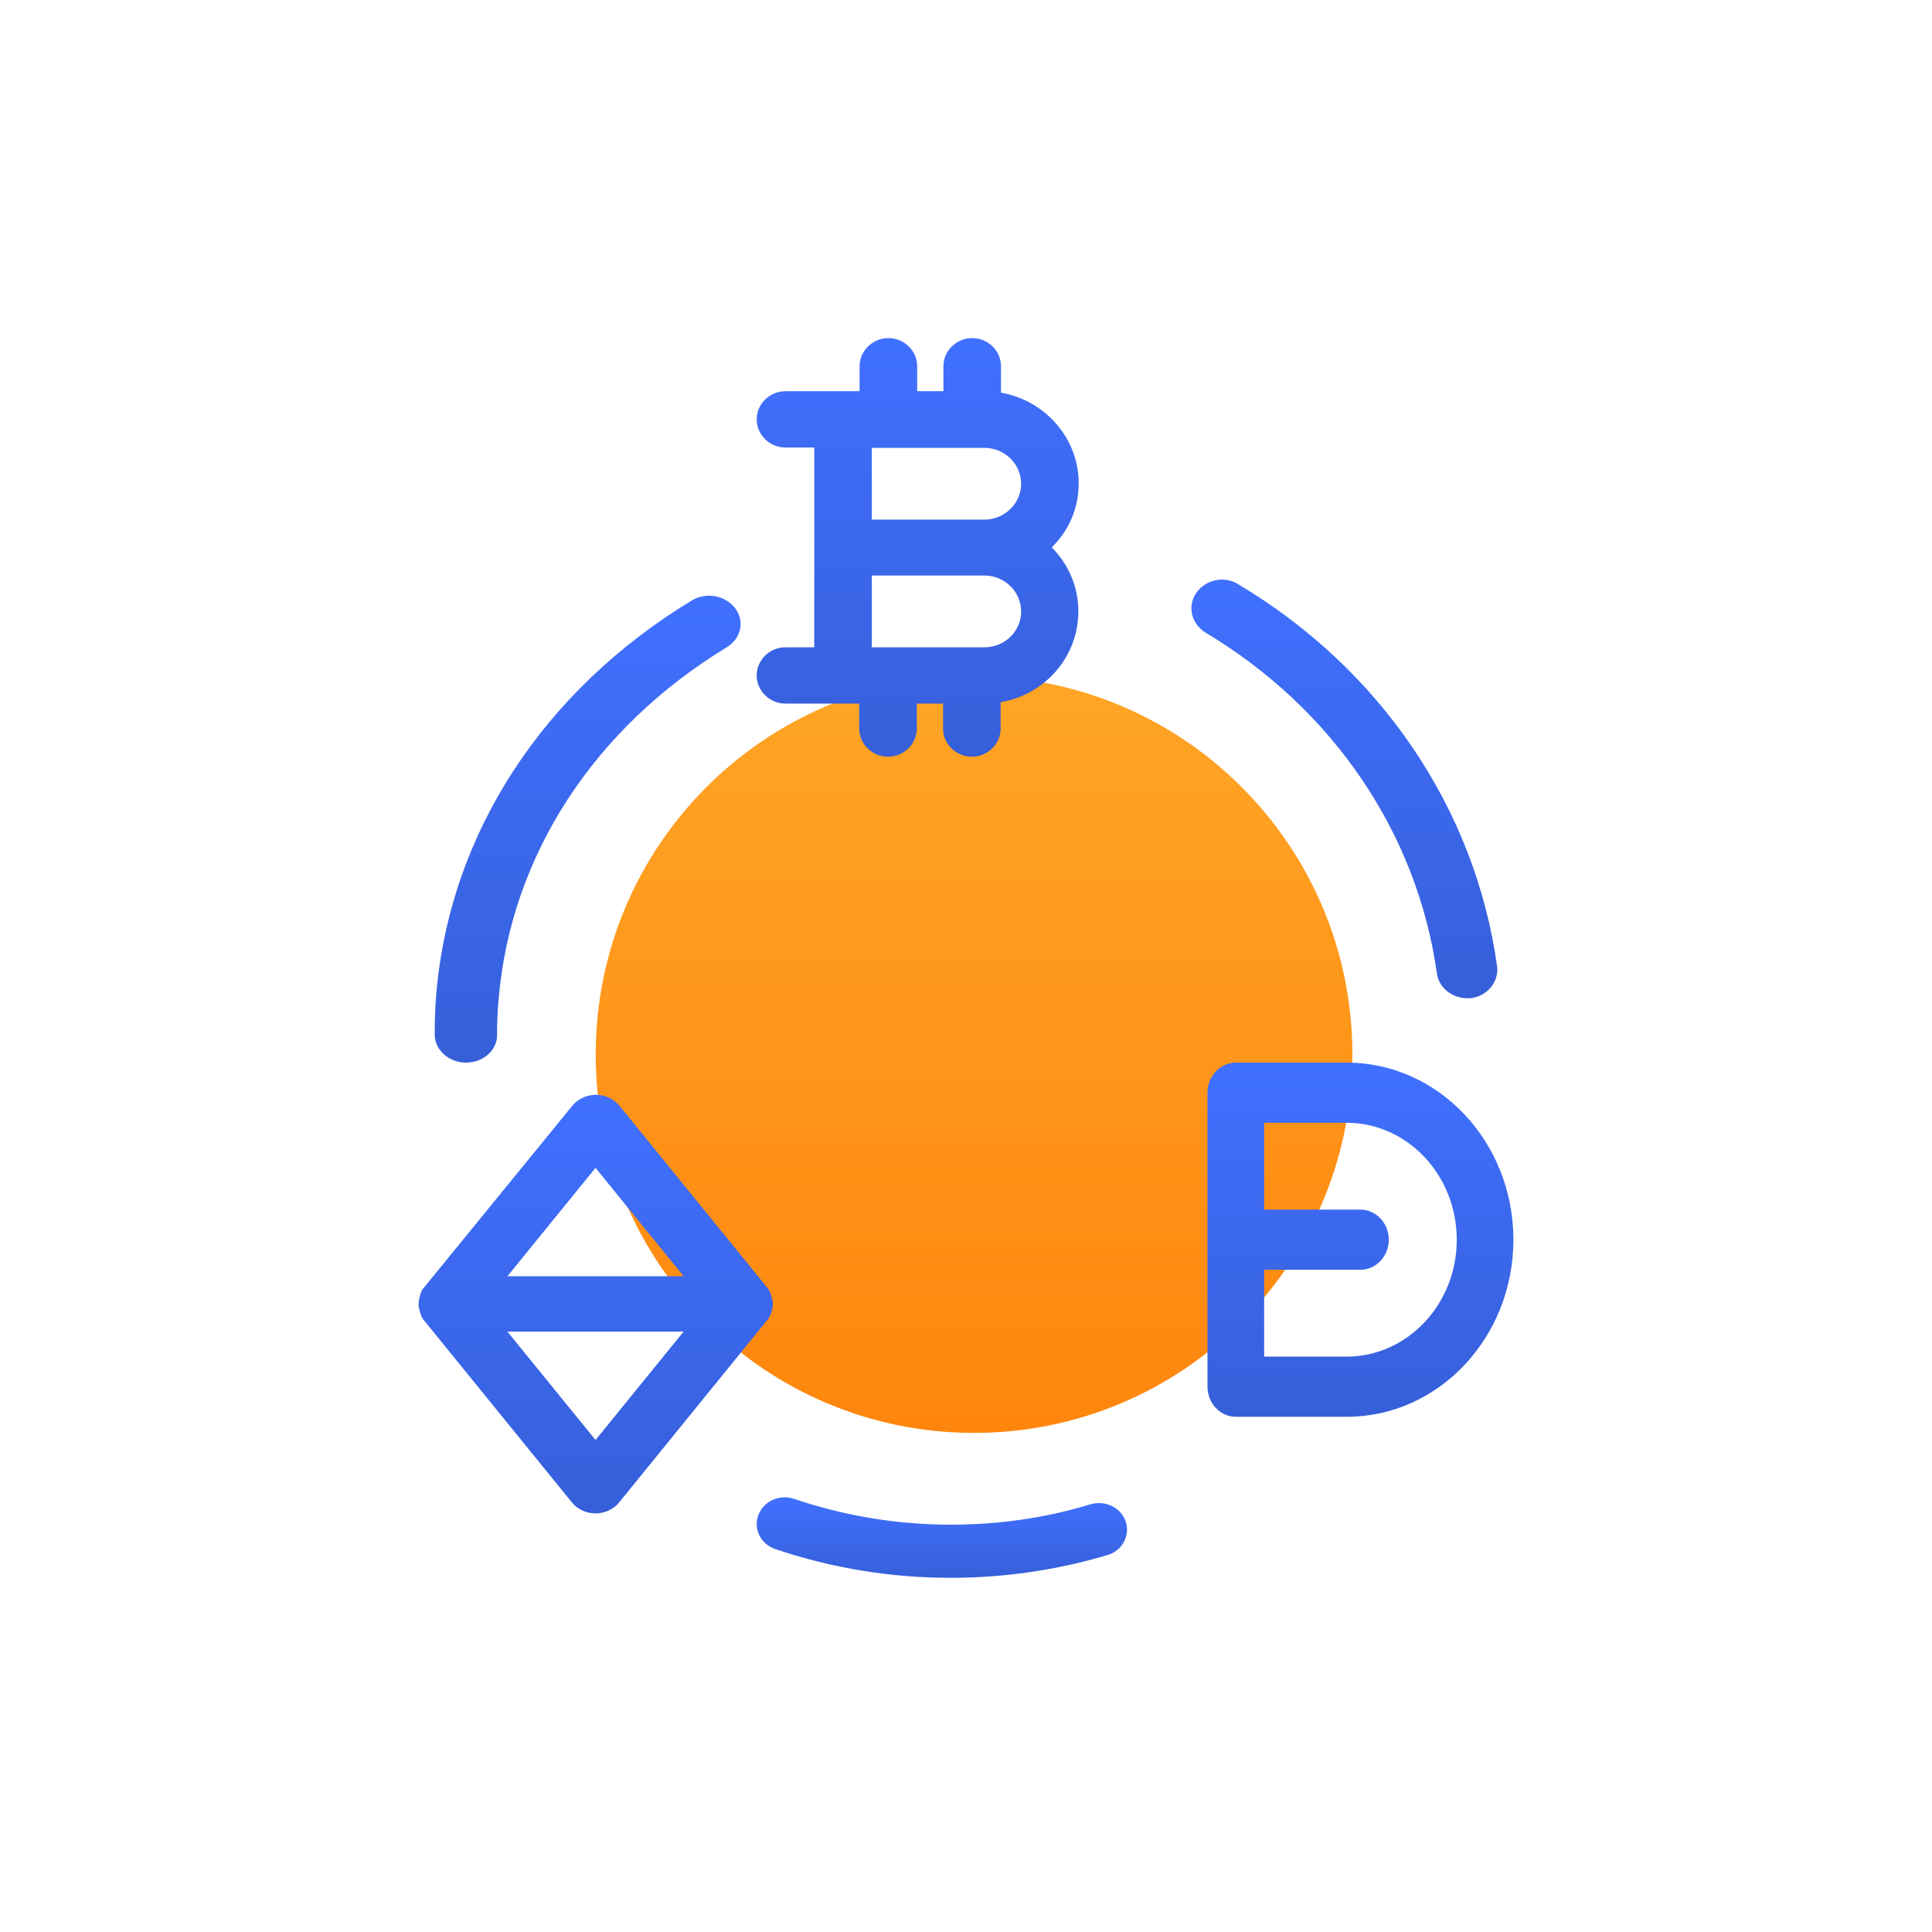
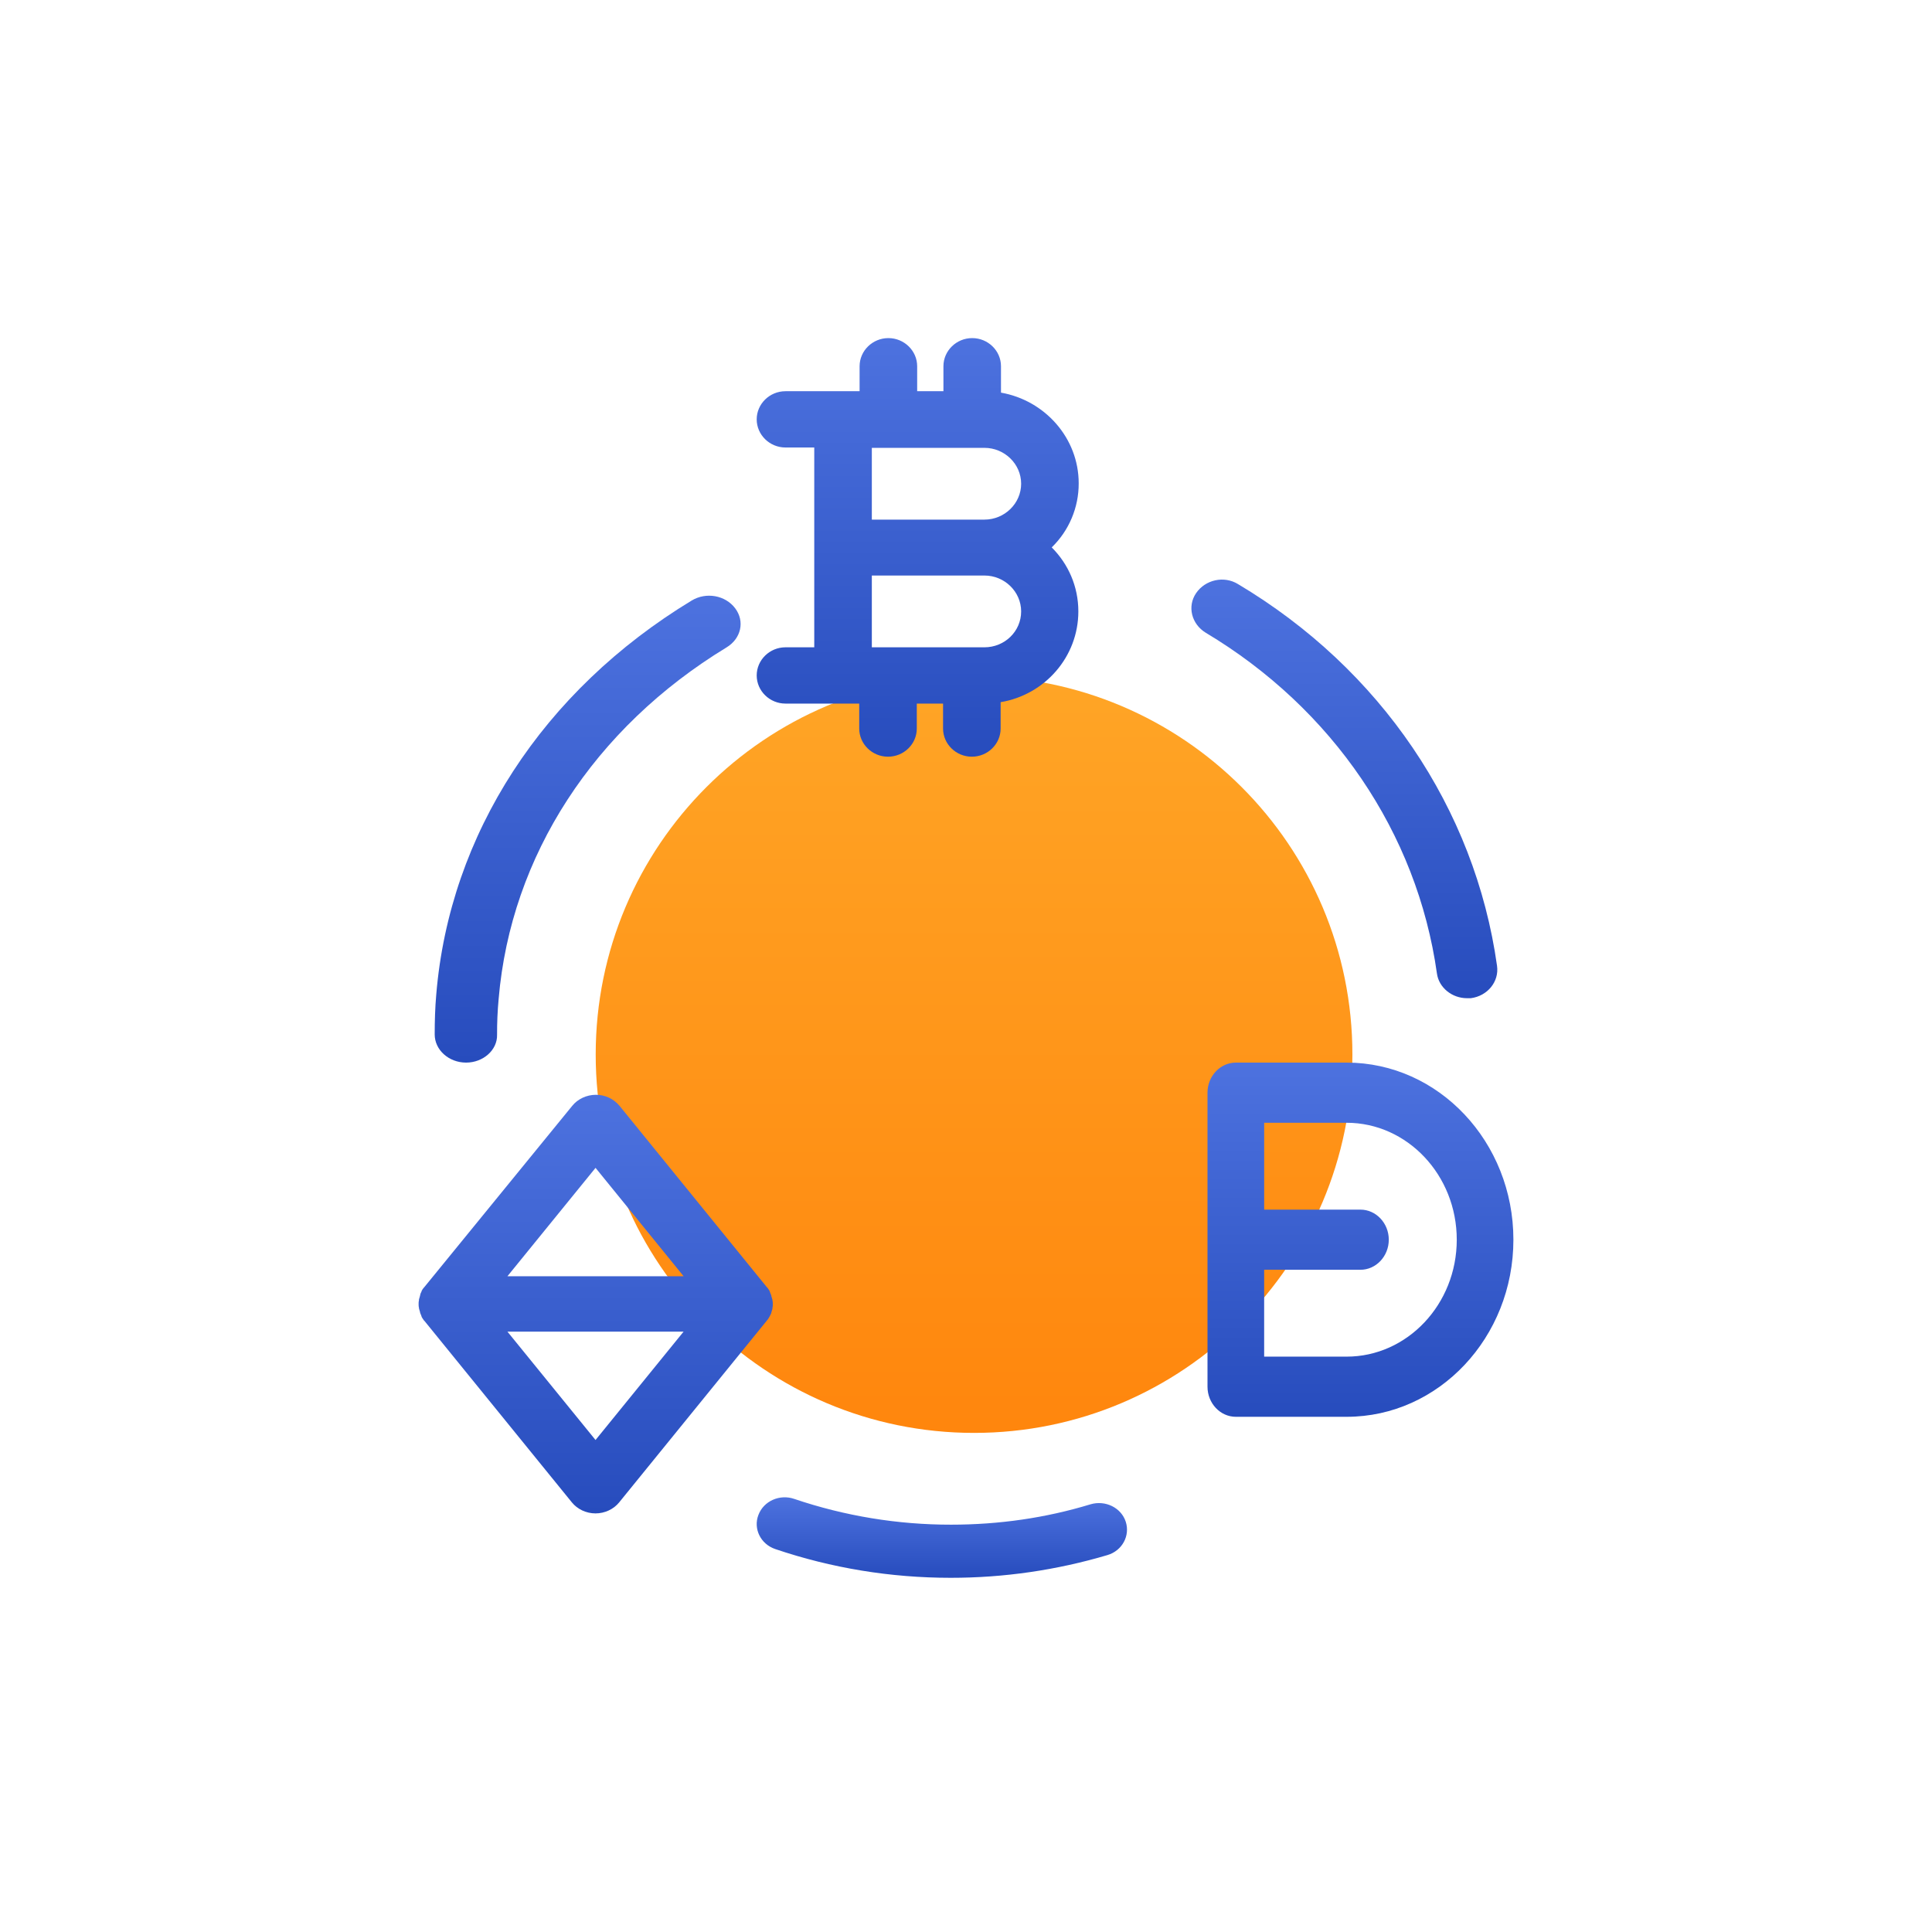
<svg xmlns="http://www.w3.org/2000/svg" viewBox="0 0 120 120" fill="none">
  <path d="M60.5 89C73.479 89 84 78.479 84 65.5S73.479 42 60.5 42 37 52.521 37 65.5 47.521 89 60.5 89z" fill="url(#paint0_linear)" />
  <path d="M28.95 66c-1.073 0-1.95-.787-1.95-1.75 0-.831.024-1.662.098-2.493.828-9.953 6.627-18.856 15.862-24.456.901-.546 2.095-.328 2.704.482.61.809.366 1.88-.536 2.428-8.236 5.009-13.401 12.949-14.156 21.83a22.78 22.78 0 00-.098 2.231c.024.94-.853 1.728-1.925 1.728z" fill="url(#paint1_linear)" />
  <path d="M59.048 98c-3.733 0-7.401-.602-10.895-1.785-.916-.312-1.375-1.267-1.047-2.118.327-.872 1.331-1.308 2.227-.997a30.248 30.248 0 009.737 1.6c2.97 0 5.873-.415 8.667-1.266.918-.27 1.9.207 2.184 1.08.284.871-.219 1.805-1.136 2.075A34.158 34.158 0 0159.048 98z" fill="url(#paint2_linear)" />
  <path d="M91.116 62c-.921 0-1.748-.649-1.867-1.543-1.228-8.723-6.473-16.44-14.364-21.16-.875-.536-1.158-1.632-.591-2.46.567-.827 1.725-1.096 2.599-.559 8.86 5.279 14.72 13.935 16.09 23.709.141.984-.591 1.879-1.63 2.013h-.237z" fill="url(#paint3_linear)" />
  <path fill-rule="evenodd" clip-rule="evenodd" d="M47.793 81.785c.046-.086.092-.172.115-.236v-.022c.011-.043.023-.08.035-.118.011-.038.023-.076.034-.119v-.043c.023-.086.023-.172.023-.236 0-.065 0-.172-.023-.237v-.043c-.023-.086-.046-.172-.069-.236v-.022c-.011-.043-.029-.08-.046-.118a.734.734 0 01-.046-.118v-.022c-.046-.086-.092-.15-.138-.215 0 0 0-.021-.023-.021l-9.172-11.29A1.897 1.897 0 0037.012 68c-.575 0-1.127.258-1.472.688l-9.195 11.27s0 .02-.023.02a2.738 2.738 0 01-.029.04.83.83 0 00-.11.176v.021a.737.737 0 00-.091.237v.021c-.011.043-.023.08-.034.118l-.035.119v.043c-.023.086-.023.172-.023.236 0 .065 0 .172.023.237v.043c.023.086.046.172.069.236v.022c.011.043.029.08.046.118a.73.73 0 01.046.119v.021c.046.086.092.15.138.215 0 0 0 .022.023.022l9.172 11.29c.345.43.897.688 1.471.688.575 0 1.127-.258 1.472-.688l9.172-11.29s0-.022.023-.022a1.87 1.87 0 00.138-.215zM36.99 72.538l5.47 6.731H31.518l5.472-6.731zM31.517 82.71l5.472 6.731 5.47-6.731H31.518z" fill="url(#paint4_linear)" />
  <path fill-rule="evenodd" clip-rule="evenodd" d="M76.76 66h6.882C89.36 66 94 70.928 94 77s-4.64 11-10.358 11H76.76c-.968 0-1.76-.84-1.76-1.868V67.868c0-1.027.792-1.868 1.76-1.868zm1.759 18.263h5.123c3.76 0 6.84-3.246 6.84-7.263 0-4.017-3.08-7.263-6.84-7.263H78.52v5.395h5.98c.968 0 1.76.84 1.76 1.868s-.792 1.868-1.76 1.868h-5.981v5.395z" fill="url(#paint5_linear)" />
  <path fill-rule="evenodd" clip-rule="evenodd" d="M67 30.023c0-2.818-2.1-5.156-4.827-5.636v-1.64c0-.96-.804-1.747-1.788-1.747-.983 0-1.787.787-1.787 1.748v1.551h-1.631v-1.551c0-.961-.805-1.748-1.788-1.748s-1.788.787-1.788 1.748v1.551h-4.603c-.983 0-1.788.787-1.788 1.748s.804 1.748 1.788 1.748h1.787v12.41h-1.787c-.983 0-1.788.787-1.788 1.748s.804 1.748 1.788 1.748h4.58v1.551c0 .961.805 1.748 1.788 1.748.984 0 1.788-.787 1.788-1.748v-1.551h1.631v1.551c0 .961.805 1.748 1.788 1.748s1.788-.787 1.788-1.748v-1.639c2.748-.458 4.827-2.818 4.827-5.636 0-1.552-.626-2.95-1.654-3.977A5.517 5.517 0 0067 30.023zm-5.855-2.206c1.252 0 2.28 1.005 2.28 2.228 0 1.224-1.028 2.229-2.28 2.229h-6.994v-4.457h6.994zm-6.994 12.388h6.994c1.252 0 2.28-.983 2.28-2.228 0-1.224-1.028-2.23-2.28-2.23h-6.994v4.458z" fill="url(#paint6_linear)" />
  <defs>
    <linearGradient id="paint0_linear" x1="84" y1="42" x2="84" y2="89" gradientUnits="userSpaceOnUse">
      <stop stop-color="#FFA526" />
      <stop offset="1" stop-color="#FF860D" />
    </linearGradient>
    <linearGradient id="paint1_linear" x1="46" y1="37" x2="46" y2="66" gradientUnits="userSpaceOnUse">
-       <stop stop-color="#4070FF" />
-       <stop offset="1" stop-color="#365FD9" />
+       <stop stop-color="#4d72df" />
+       <stop offset="1" stop-color="#274cbd" />
    </linearGradient>
    <linearGradient id="paint2_linear" x1="70" y1="93" x2="70" y2="98" gradientUnits="userSpaceOnUse">
-       <stop stop-color="#4070FF" />
-       <stop offset="1" stop-color="#365FD9" />
+       <stop stop-color="#4d72df" />
+       <stop offset="1" stop-color="#274cbd" />
    </linearGradient>
    <linearGradient id="paint3_linear" x1="93" y1="36" x2="93" y2="62" gradientUnits="userSpaceOnUse">
-       <stop stop-color="#4070FF" />
-       <stop offset="1" stop-color="#365FD9" />
+       <stop stop-color="#4d72df" />
+       <stop offset="1" stop-color="#274cbd" />
    </linearGradient>
    <linearGradient id="paint4_linear" x1="48" y1="68" x2="48" y2="94" gradientUnits="userSpaceOnUse">
-       <stop stop-color="#4070FF" />
-       <stop offset="1" stop-color="#365FD9" />
+       <stop stop-color="#4d72df" />
+       <stop offset="1" stop-color="#274cbd" />
    </linearGradient>
    <linearGradient id="paint5_linear" x1="94" y1="66" x2="94" y2="88" gradientUnits="userSpaceOnUse">
-       <stop stop-color="#4070FF" />
-       <stop offset="1" stop-color="#365FD9" />
+       <stop stop-color="#4d72df" />
+       <stop offset="1" stop-color="#274cbd" />
    </linearGradient>
    <linearGradient id="paint6_linear" x1="67" y1="21" x2="67" y2="47" gradientUnits="userSpaceOnUse">
-       <stop stop-color="#4070FF" />
-       <stop offset="1" stop-color="#365FD9" />
+       <stop stop-color="#4d72df" />
+       <stop offset="1" stop-color="#274cbd" />
    </linearGradient>
  </defs>
</svg>
